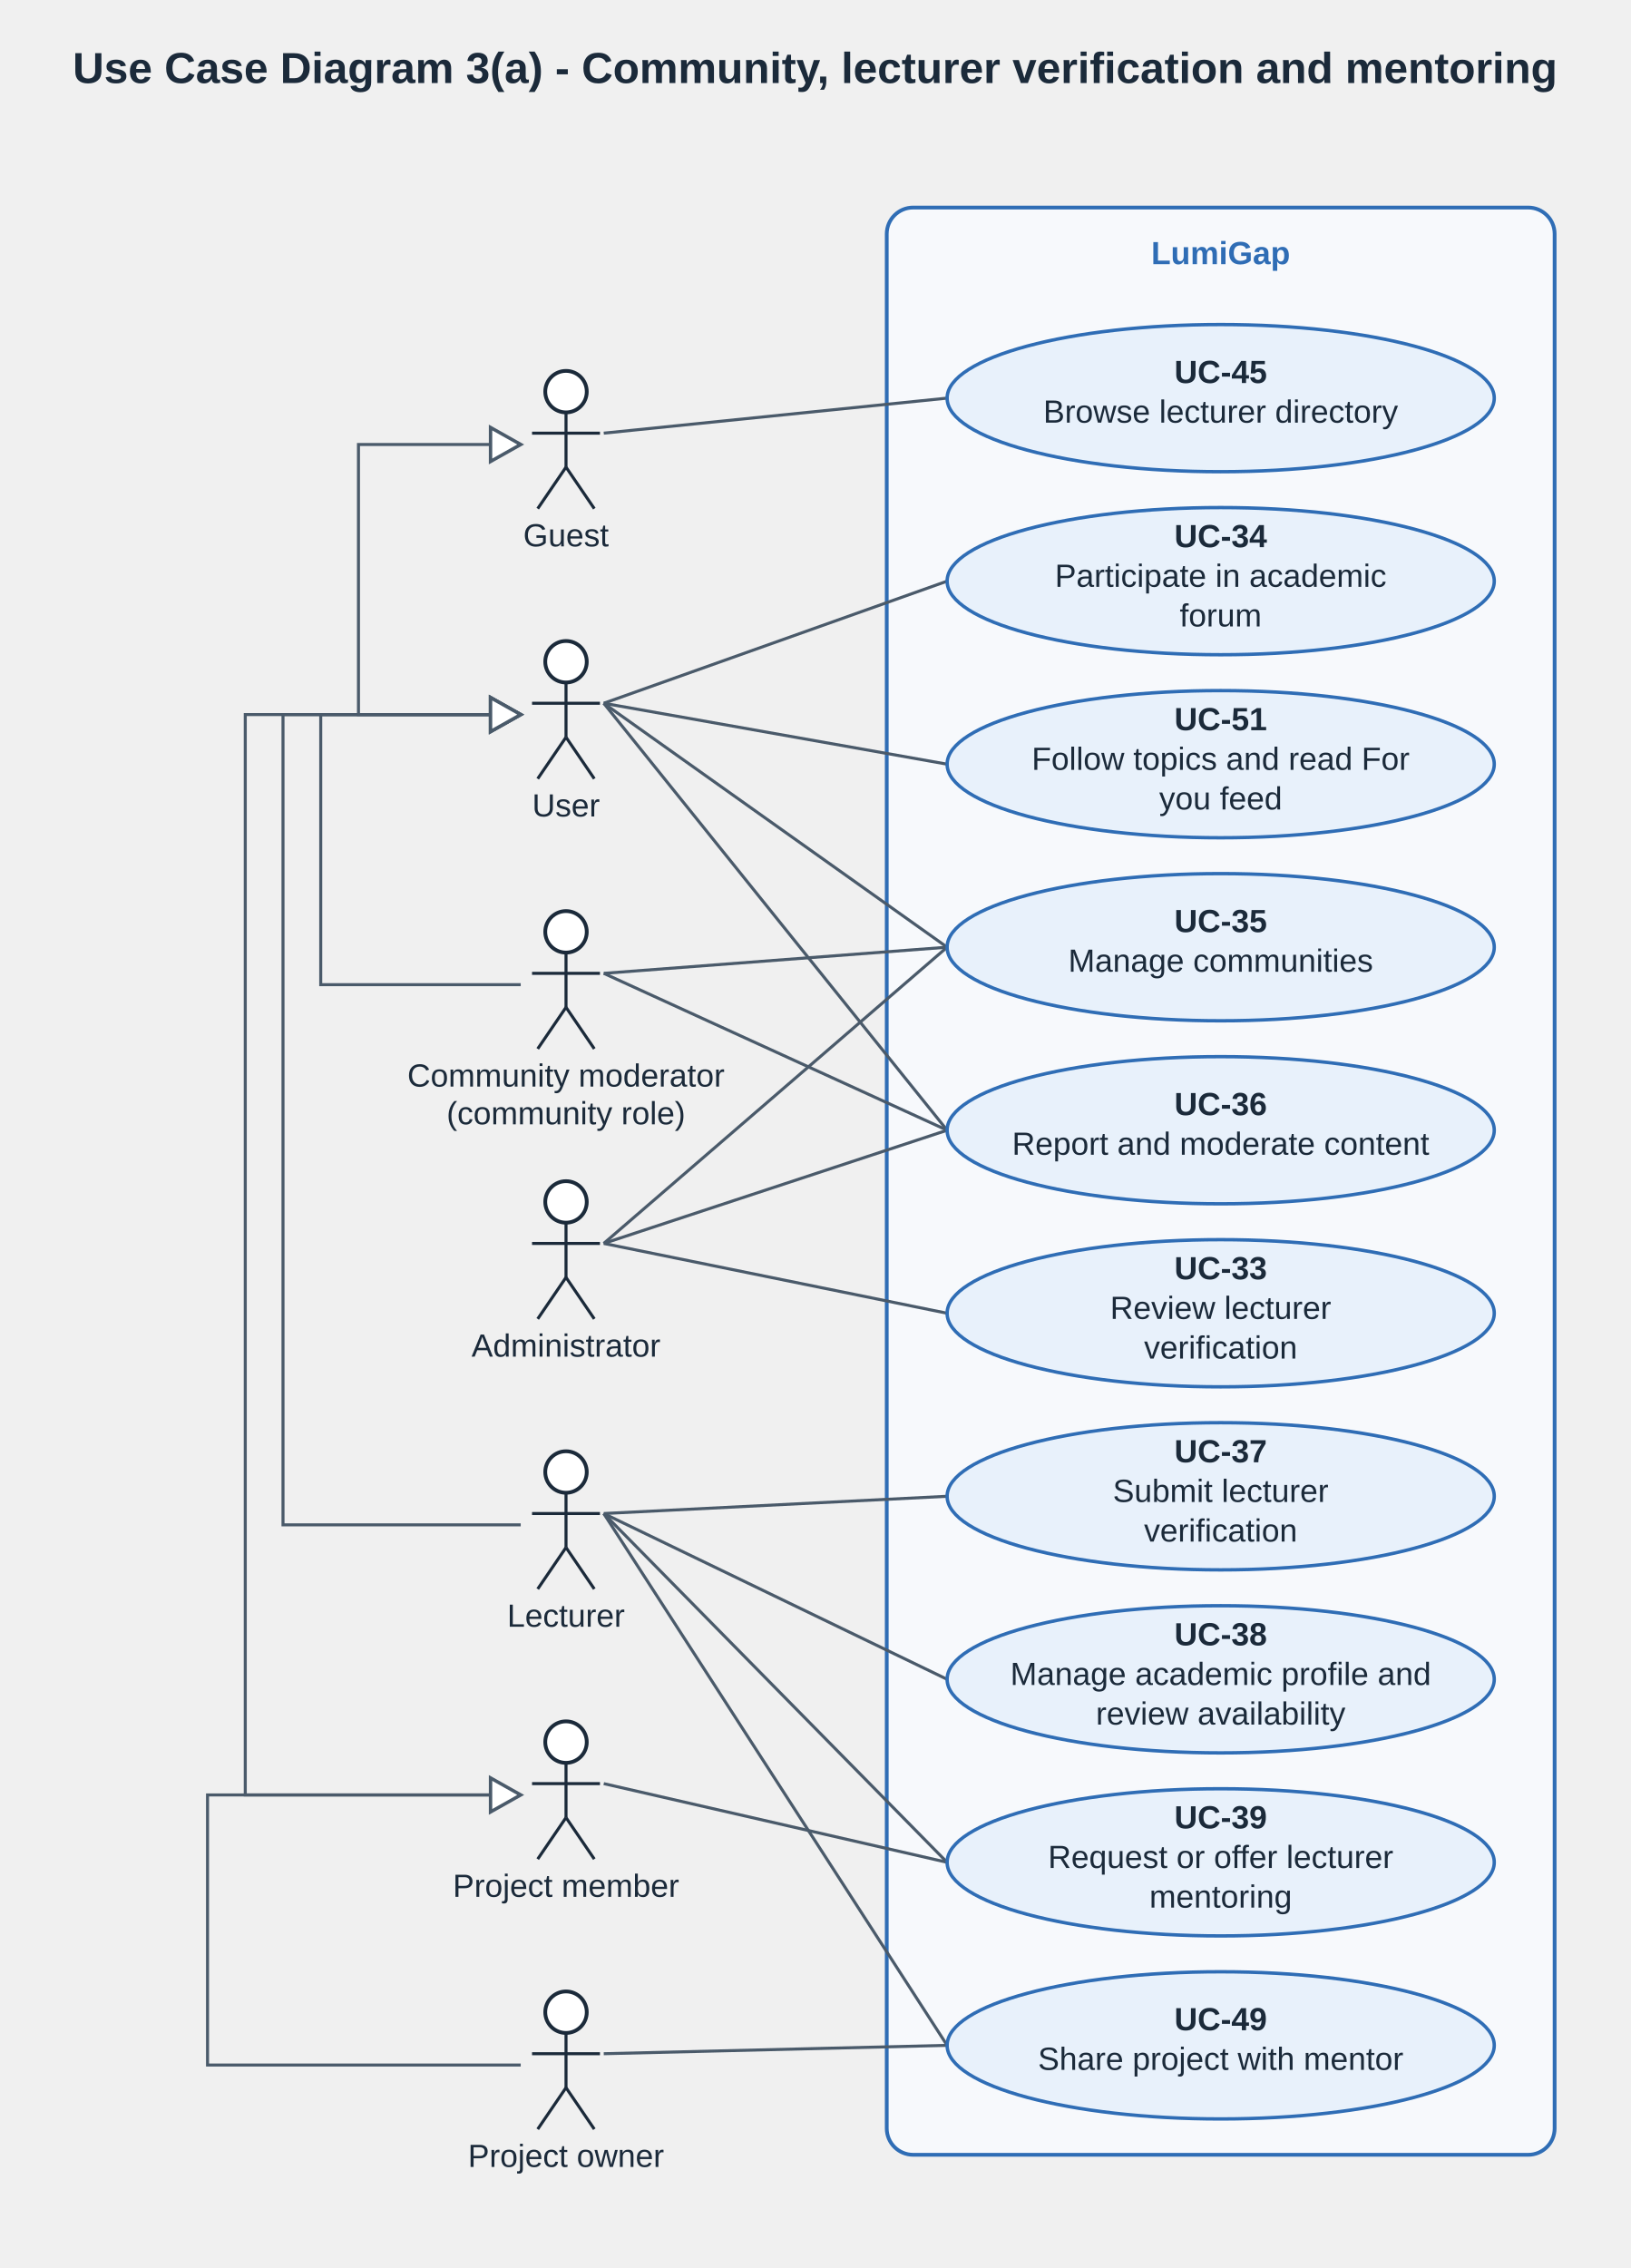
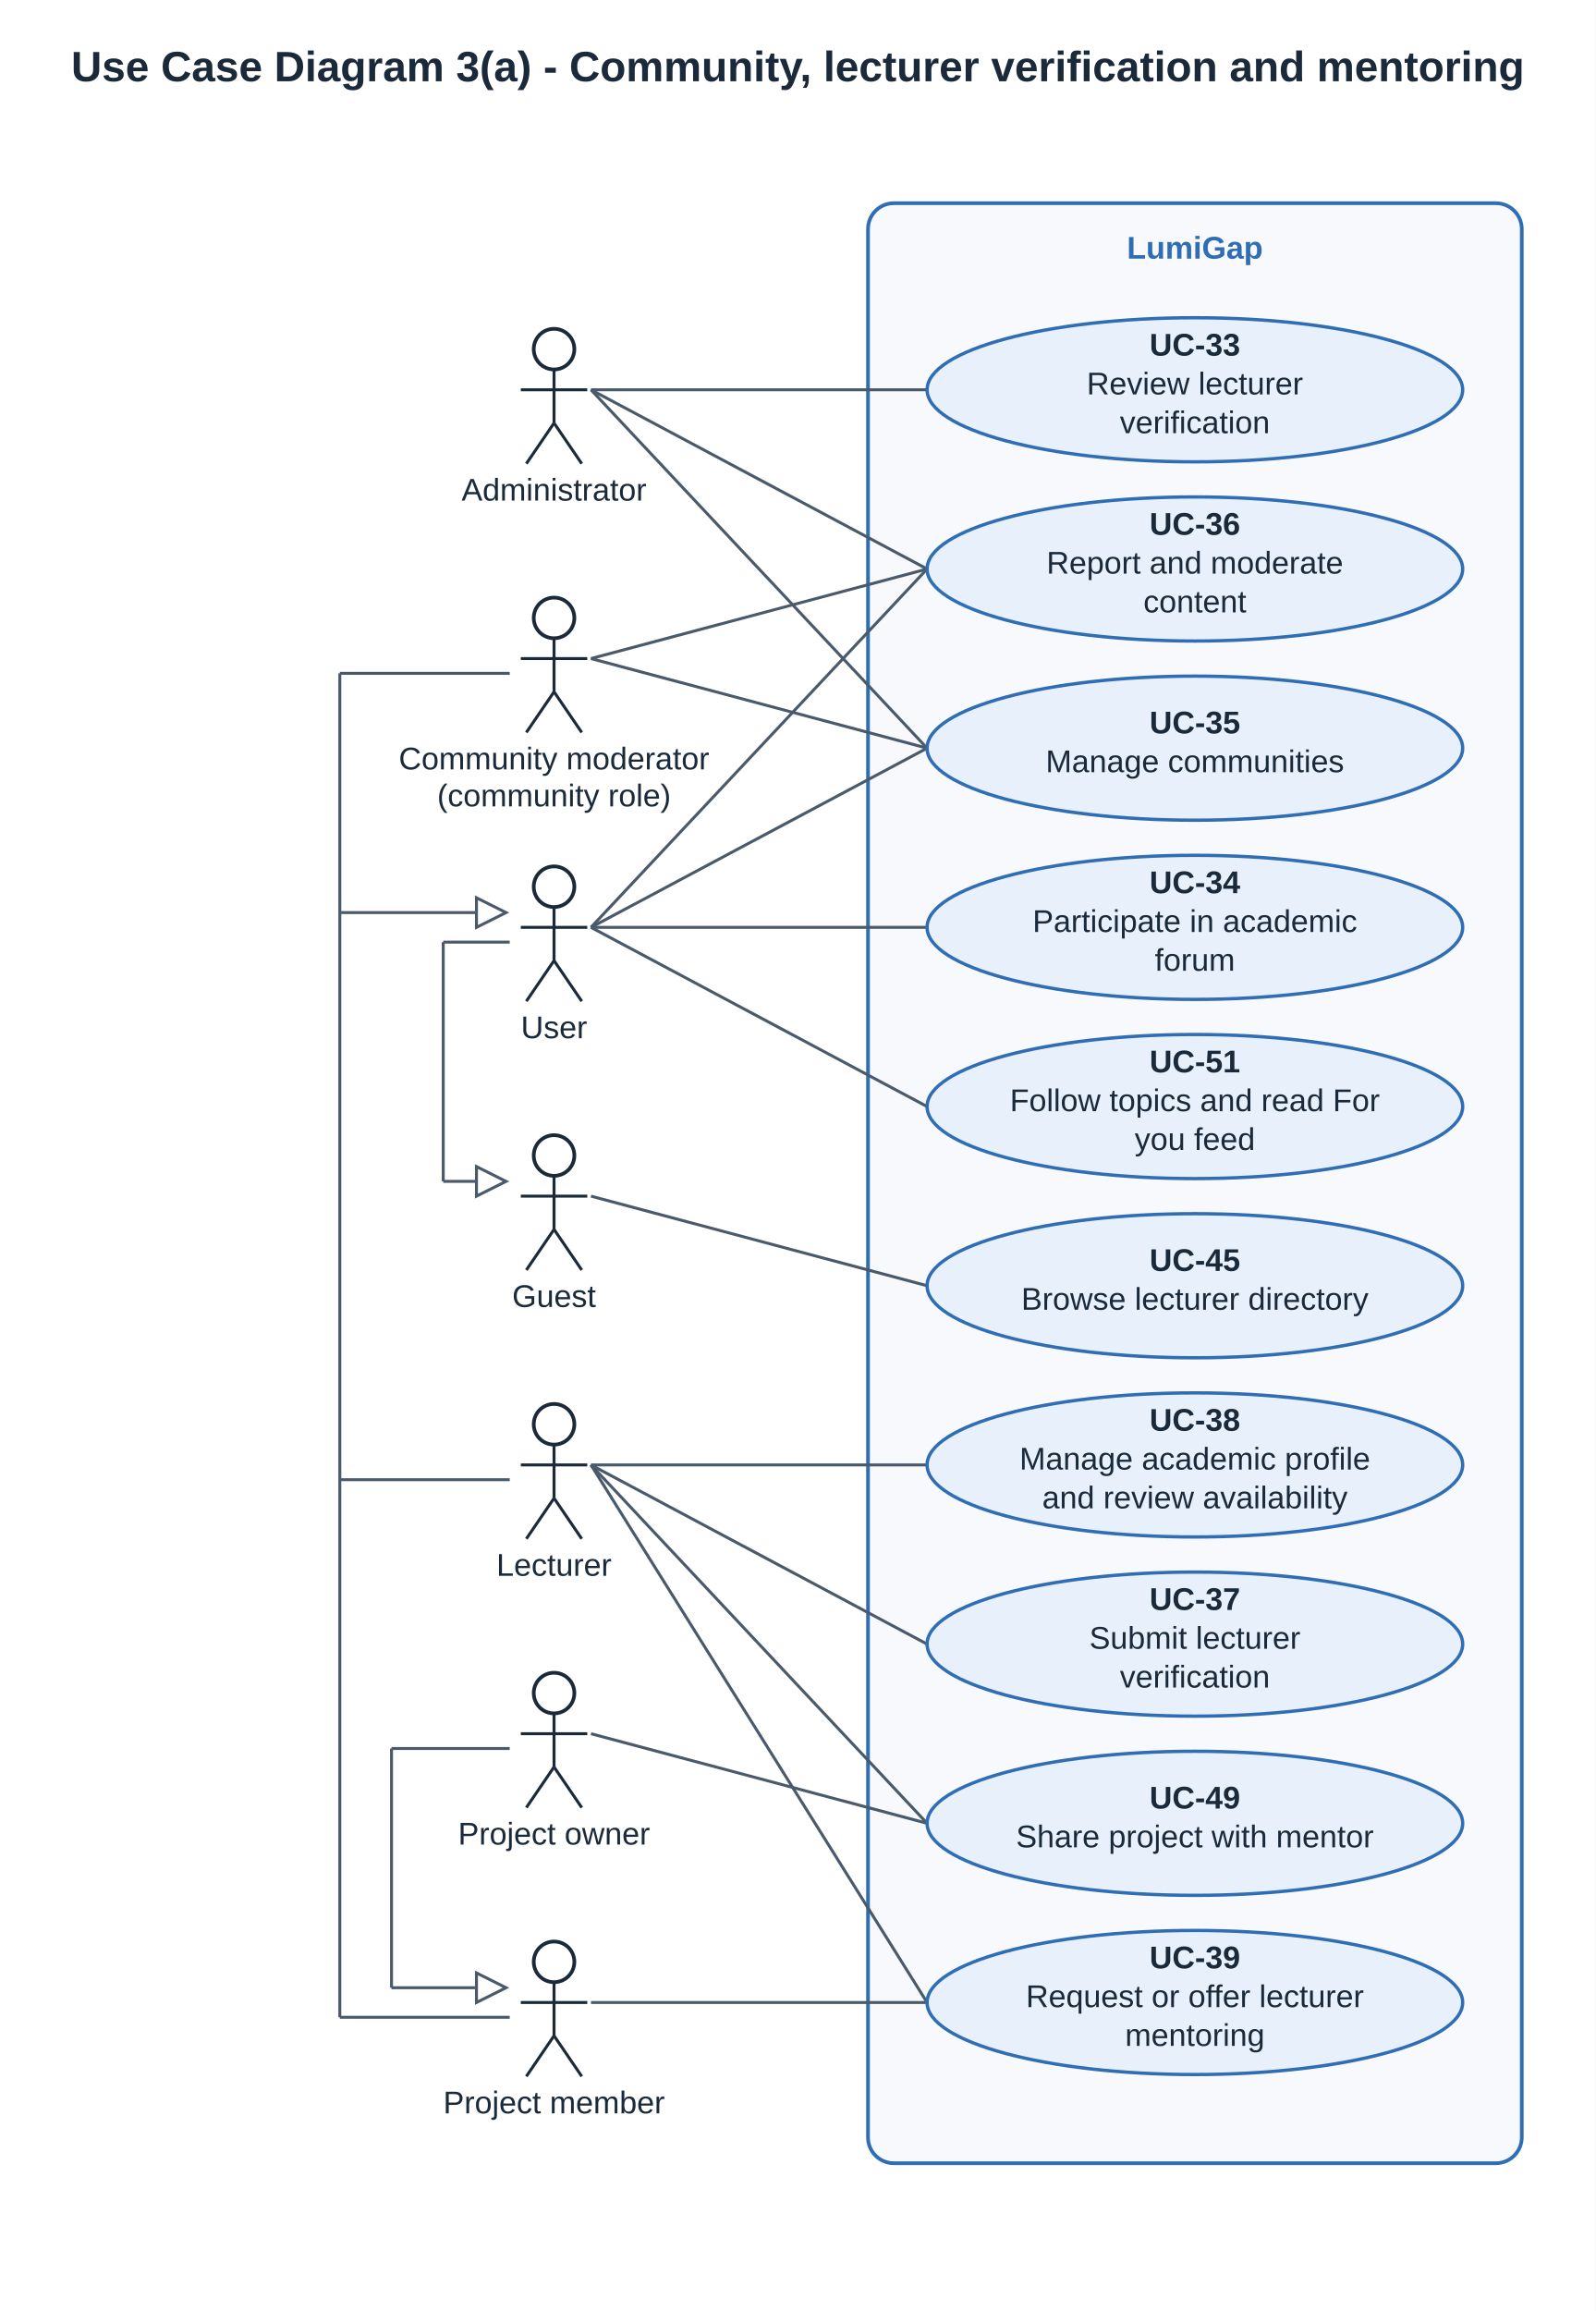
- <svg xmlns="http://www.w3.org/2000/svg" width="864" height="1202" font-family="Segoe UI, Arial, sans-serif" style="background:#fff">
-   <text x="432" y="44" text-anchor="middle" font-size="23" font-weight="700" fill="#1B2A3A">Use Case Diagram 3(a) - Community, lecturer verification and mentoring</text>
-   <rect x="470" y="110" width="354" height="1032" rx="14" fill="#F7F9FC" stroke="#2F6DB5" stroke-width="2" />
-   <text x="647" y="140" text-anchor="middle" font-size="17" font-weight="700" fill="#2F6DB5">LumiGap</text>
-   <line x1="320" y1="229.571" x2="502" y2="211" stroke="#4A5A6A" stroke-width="1.6" />
-   <line x1="320" y1="372.714" x2="502" y2="308" stroke="#4A5A6A" stroke-width="1.6" />
-   <line x1="320" y1="372.714" x2="502" y2="502" stroke="#4A5A6A" stroke-width="1.6" />
-   <line x1="320" y1="372.714" x2="502" y2="599" stroke="#4A5A6A" stroke-width="1.6" />
-   <line x1="320" y1="515.857" x2="502" y2="502" stroke="#4A5A6A" stroke-width="1.6" />
-   <line x1="320" y1="515.857" x2="502" y2="599" stroke="#4A5A6A" stroke-width="1.6" />
-   <line x1="320" y1="802.143" x2="502" y2="793" stroke="#4A5A6A" stroke-width="1.6" />
-   <line x1="320" y1="802.143" x2="502" y2="890" stroke="#4A5A6A" stroke-width="1.6" />
-   <line x1="320" y1="802.143" x2="502" y2="987" stroke="#4A5A6A" stroke-width="1.6" />
-   <line x1="320" y1="802.143" x2="502" y2="1084" stroke="#4A5A6A" stroke-width="1.6" />
-   <line x1="320" y1="945.286" x2="502" y2="987" stroke="#4A5A6A" stroke-width="1.6" />
-   <line x1="320" y1="1088.429" x2="502" y2="1084" stroke="#4A5A6A" stroke-width="1.6" />
-   <line x1="320" y1="372.714" x2="502" y2="405" stroke="#4A5A6A" stroke-width="1.6" />
-   <line x1="320" y1="659" x2="502" y2="502" stroke="#4A5A6A" stroke-width="1.6" />
-   <line x1="320" y1="659" x2="502" y2="599" stroke="#4A5A6A" stroke-width="1.6" />
-   <line x1="320" y1="659" x2="502" y2="696" stroke="#4A5A6A" stroke-width="1.6" />
-   <polyline points="276,378.714 190,378.714 190,235.571 260,235.571" fill="none" stroke="#4A5A6A" stroke-width="1.6" />
-   <polygon points="260,226.571 276,235.571 260,244.571" fill="#fff" stroke="#4A5A6A" stroke-width="1.8" />
-   <polyline points="276,521.857 170,521.857 170,378.714 260,378.714" fill="none" stroke="#4A5A6A" stroke-width="1.6" />
-   <polygon points="260,369.714 276,378.714 260,387.714" fill="#fff" stroke="#4A5A6A" stroke-width="1.8" />
-   <polyline points="276,808.143 150,808.143 150,378.714 260,378.714" fill="none" stroke="#4A5A6A" stroke-width="1.6" />
-   <polygon points="260,369.714 276,378.714 260,387.714" fill="#fff" stroke="#4A5A6A" stroke-width="1.8" />
-   <polyline points="276,951.286 130,951.286 130,378.714 260,378.714" fill="none" stroke="#4A5A6A" stroke-width="1.6" />
-   <polygon points="260,369.714 276,378.714 260,387.714" fill="#fff" stroke="#4A5A6A" stroke-width="1.8" />
-   <polyline points="276,1094.429 110,1094.429 110,951.286 260,951.286" fill="none" stroke="#4A5A6A" stroke-width="1.6" />
-   <polygon points="260,942.286 276,951.286 260,960.286" fill="#fff" stroke="#4A5A6A" stroke-width="1.8" />
-   <ellipse cx="647" cy="211" rx="145" ry="39" fill="#E8F1FB" stroke="#2F6DB5" stroke-width="1.8" />
-   <text x="647" y="203" text-anchor="middle" font-size="17" font-weight="700" fill="#1B2A3A">UC-45</text>
-   <text x="647" y="224" text-anchor="middle" font-size="17" fill="#1B2A3A">Browse lecturer directory</text>
-   <ellipse cx="647" cy="308" rx="145" ry="39" fill="#E8F1FB" stroke="#2F6DB5" stroke-width="1.8" />
-   <text x="647" y="290" text-anchor="middle" font-size="17" font-weight="700" fill="#1B2A3A">UC-34</text>
-   <text x="647" y="311" text-anchor="middle" font-size="17" fill="#1B2A3A">Participate in academic</text>
-   <text x="647" y="332" text-anchor="middle" font-size="17" fill="#1B2A3A">forum</text>
-   <ellipse cx="647" cy="405" rx="145" ry="39" fill="#E8F1FB" stroke="#2F6DB5" stroke-width="1.8" />
-   <text x="647" y="387" text-anchor="middle" font-size="17" font-weight="700" fill="#1B2A3A">UC-51</text>
-   <text x="647" y="408" text-anchor="middle" font-size="17" fill="#1B2A3A">Follow topics and read For</text>
-   <text x="647" y="429" text-anchor="middle" font-size="17" fill="#1B2A3A">you feed</text>
-   <ellipse cx="647" cy="502" rx="145" ry="39" fill="#E8F1FB" stroke="#2F6DB5" stroke-width="1.8" />
-   <text x="647" y="494" text-anchor="middle" font-size="17" font-weight="700" fill="#1B2A3A">UC-35</text>
-   <text x="647" y="515" text-anchor="middle" font-size="17" fill="#1B2A3A">Manage communities</text>
-   <ellipse cx="647" cy="599" rx="145" ry="39" fill="#E8F1FB" stroke="#2F6DB5" stroke-width="1.8" />
-   <text x="647" y="591" text-anchor="middle" font-size="17" font-weight="700" fill="#1B2A3A">UC-36</text>
-   <text x="647" y="612" text-anchor="middle" font-size="17" fill="#1B2A3A">Report and moderate content</text>
-   <ellipse cx="647" cy="696" rx="145" ry="39" fill="#E8F1FB" stroke="#2F6DB5" stroke-width="1.8" />
-   <text x="647" y="678" text-anchor="middle" font-size="17" font-weight="700" fill="#1B2A3A">UC-33</text>
-   <text x="647" y="699" text-anchor="middle" font-size="17" fill="#1B2A3A">Review lecturer</text>
-   <text x="647" y="720" text-anchor="middle" font-size="17" fill="#1B2A3A">verification</text>
-   <ellipse cx="647" cy="793" rx="145" ry="39" fill="#E8F1FB" stroke="#2F6DB5" stroke-width="1.8" />
-   <text x="647" y="775" text-anchor="middle" font-size="17" font-weight="700" fill="#1B2A3A">UC-37</text>
-   <text x="647" y="796" text-anchor="middle" font-size="17" fill="#1B2A3A">Submit lecturer</text>
-   <text x="647" y="817" text-anchor="middle" font-size="17" fill="#1B2A3A">verification</text>
-   <ellipse cx="647" cy="890" rx="145" ry="39" fill="#E8F1FB" stroke="#2F6DB5" stroke-width="1.8" />
-   <text x="647" y="872" text-anchor="middle" font-size="17" font-weight="700" fill="#1B2A3A">UC-38</text>
-   <text x="647" y="893" text-anchor="middle" font-size="17" fill="#1B2A3A">Manage academic profile and</text>
-   <text x="647" y="914" text-anchor="middle" font-size="17" fill="#1B2A3A">review availability</text>
-   <ellipse cx="647" cy="987" rx="145" ry="39" fill="#E8F1FB" stroke="#2F6DB5" stroke-width="1.8" />
-   <text x="647" y="969" text-anchor="middle" font-size="17" font-weight="700" fill="#1B2A3A">UC-39</text>
-   <text x="647" y="990" text-anchor="middle" font-size="17" fill="#1B2A3A">Request or offer lecturer</text>
-   <text x="647" y="1011" text-anchor="middle" font-size="17" fill="#1B2A3A">mentoring</text>
-   <ellipse cx="647" cy="1084" rx="145" ry="39" fill="#E8F1FB" stroke="#2F6DB5" stroke-width="1.8" />
-   <text x="647" y="1076" text-anchor="middle" font-size="17" font-weight="700" fill="#1B2A3A">UC-49</text>
-   <text x="647" y="1097" text-anchor="middle" font-size="17" fill="#1B2A3A">Share project with mentor</text>
-   <circle cx="300" cy="207.571" r="11" fill="#fff" stroke="#1B2A3A" stroke-width="2" />
-   <line x1="300" y1="218.571" x2="300" y2="247.571" stroke="#1B2A3A" stroke-width="1.6" />
-   <line x1="282" y1="229.571" x2="318" y2="229.571" stroke="#1B2A3A" stroke-width="1.6" />
-   <line x1="300" y1="247.571" x2="285" y2="269.571" stroke="#1B2A3A" stroke-width="1.6" />
-   <line x1="300" y1="247.571" x2="315" y2="269.571" stroke="#1B2A3A" stroke-width="1.6" />
-   <text x="300" y="289.571" text-anchor="middle" font-size="17" fill="#1B2A3A">Guest</text>
-   <circle cx="300" cy="350.714" r="11" fill="#fff" stroke="#1B2A3A" stroke-width="2" />
-   <line x1="300" y1="361.714" x2="300" y2="390.714" stroke="#1B2A3A" stroke-width="1.6" />
-   <line x1="282" y1="372.714" x2="318" y2="372.714" stroke="#1B2A3A" stroke-width="1.6" />
-   <line x1="300" y1="390.714" x2="285" y2="412.714" stroke="#1B2A3A" stroke-width="1.6" />
-   <line x1="300" y1="390.714" x2="315" y2="412.714" stroke="#1B2A3A" stroke-width="1.6" />
-   <text x="300" y="432.714" text-anchor="middle" font-size="17" fill="#1B2A3A">User</text>
-   <circle cx="300" cy="493.857" r="11" fill="#fff" stroke="#1B2A3A" stroke-width="2" />
-   <line x1="300" y1="504.857" x2="300" y2="533.857" stroke="#1B2A3A" stroke-width="1.6" />
-   <line x1="282" y1="515.857" x2="318" y2="515.857" stroke="#1B2A3A" stroke-width="1.6" />
-   <line x1="300" y1="533.857" x2="285" y2="555.857" stroke="#1B2A3A" stroke-width="1.6" />
-   <line x1="300" y1="533.857" x2="315" y2="555.857" stroke="#1B2A3A" stroke-width="1.6" />
-   <text x="300" y="575.857" text-anchor="middle" font-size="17" fill="#1B2A3A">Community moderator</text>
-   <text x="300" y="595.857" text-anchor="middle" font-size="17" fill="#1B2A3A">(community role)</text>
-   <circle cx="300" cy="637" r="11" fill="#fff" stroke="#1B2A3A" stroke-width="2" />
-   <line x1="300" y1="648" x2="300" y2="677" stroke="#1B2A3A" stroke-width="1.6" />
-   <line x1="282" y1="659" x2="318" y2="659" stroke="#1B2A3A" stroke-width="1.6" />
-   <line x1="300" y1="677" x2="285" y2="699" stroke="#1B2A3A" stroke-width="1.6" />
-   <line x1="300" y1="677" x2="315" y2="699" stroke="#1B2A3A" stroke-width="1.6" />
-   <text x="300" y="719" text-anchor="middle" font-size="17" fill="#1B2A3A">Administrator</text>
-   <circle cx="300" cy="780.143" r="11" fill="#fff" stroke="#1B2A3A" stroke-width="2" />
-   <line x1="300" y1="791.143" x2="300" y2="820.143" stroke="#1B2A3A" stroke-width="1.6" />
-   <line x1="282" y1="802.143" x2="318" y2="802.143" stroke="#1B2A3A" stroke-width="1.6" />
-   <line x1="300" y1="820.143" x2="285" y2="842.143" stroke="#1B2A3A" stroke-width="1.6" />
-   <line x1="300" y1="820.143" x2="315" y2="842.143" stroke="#1B2A3A" stroke-width="1.6" />
-   <text x="300" y="862.143" text-anchor="middle" font-size="17" fill="#1B2A3A">Lecturer</text>
-   <circle cx="300" cy="923.286" r="11" fill="#fff" stroke="#1B2A3A" stroke-width="2" />
-   <line x1="300" y1="934.286" x2="300" y2="963.286" stroke="#1B2A3A" stroke-width="1.6" />
-   <line x1="282" y1="945.286" x2="318" y2="945.286" stroke="#1B2A3A" stroke-width="1.6" />
-   <line x1="300" y1="963.286" x2="285" y2="985.286" stroke="#1B2A3A" stroke-width="1.6" />
-   <line x1="300" y1="963.286" x2="315" y2="985.286" stroke="#1B2A3A" stroke-width="1.6" />
-   <text x="300" y="1005.286" text-anchor="middle" font-size="17" fill="#1B2A3A">Project member</text>
-   <circle cx="300" cy="1066.429" r="11" fill="#fff" stroke="#1B2A3A" stroke-width="2" />
-   <line x1="300" y1="1077.429" x2="300" y2="1106.429" stroke="#1B2A3A" stroke-width="1.6" />
-   <line x1="282" y1="1088.429" x2="318" y2="1088.429" stroke="#1B2A3A" stroke-width="1.6" />
-   <line x1="300" y1="1106.429" x2="285" y2="1128.429" stroke="#1B2A3A" stroke-width="1.6" />
-   <line x1="300" y1="1106.429" x2="315" y2="1128.429" stroke="#1B2A3A" stroke-width="1.6" />
-   <text x="300" y="1148.429" text-anchor="middle" font-size="17" fill="#1B2A3A">Project owner</text>
+ <svg xmlns="http://www.w3.org/2000/svg" width="864" height="1251" viewBox="0 0 864 1251" font-family="Segoe UI, Arial, sans-serif" style="background:#fff">
+   <rect width="864" height="1251" fill="#fff" />
+   <defs>
+     <marker id="tri" viewBox="0 0 12 12" refX="11" refY="6" markerWidth="14" markerHeight="14" orient="auto">
+       <path d="M0,0 L12,6 L0,12 z" fill="#fff" stroke="#4A5A6A" stroke-width="1.2" />
+     </marker>
+   </defs>
+   <text x="432.0" y="44" text-anchor="middle" font-size="23" font-weight="700" fill="#1B2A3A">Use Case Diagram 3(a) - Community, lecturer verification and mentoring</text>
+   <g transform="translate(0,0)">
+     <rect x="470" y="110" width="354" height="1061" rx="14" fill="#F7F9FC" stroke="#2F6DB5" stroke-width="2" />
+     <text x="647.0" y="140" text-anchor="middle" font-size="17" font-weight="700" fill="#2F6DB5">LumiGap</text>
+     <line x1="320.0" y1="647.5" x2="502.0" y2="696.0" stroke="#4A5A6A" stroke-width="1.6" />
+     <line x1="320.0" y1="502.0" x2="502.0" y2="502.0" stroke="#4A5A6A" stroke-width="1.6" />
+     <line x1="320.0" y1="502.0" x2="502.0" y2="405.0" stroke="#4A5A6A" stroke-width="1.6" />
+     <line x1="320.0" y1="502.0" x2="502.0" y2="308.0" stroke="#4A5A6A" stroke-width="1.6" />
+     <line x1="320.0" y1="356.5" x2="502.0" y2="405.0" stroke="#4A5A6A" stroke-width="1.6" />
+     <line x1="320.0" y1="356.5" x2="502.0" y2="308.0" stroke="#4A5A6A" stroke-width="1.6" />
+     <line x1="320.0" y1="793.0" x2="502.0" y2="890.0" stroke="#4A5A6A" stroke-width="1.6" />
+     <line x1="320.0" y1="793.0" x2="502.0" y2="793.0" stroke="#4A5A6A" stroke-width="1.6" />
+     <line x1="320.0" y1="793.0" x2="502.0" y2="1084.0" stroke="#4A5A6A" stroke-width="1.6" />
+     <line x1="320.0" y1="793.0" x2="502.0" y2="987.0" stroke="#4A5A6A" stroke-width="1.6" />
+     <line x1="320.0" y1="1084.0" x2="502.0" y2="1084.0" stroke="#4A5A6A" stroke-width="1.6" />
+     <line x1="320.0" y1="938.5" x2="502.0" y2="987.0" stroke="#4A5A6A" stroke-width="1.6" />
+     <line x1="320.0" y1="502.0" x2="502.0" y2="599.0" stroke="#4A5A6A" stroke-width="1.6" />
+     <line x1="320.0" y1="211.0" x2="502.0" y2="405.0" stroke="#4A5A6A" stroke-width="1.6" />
+     <line x1="320.0" y1="211.0" x2="502.0" y2="308.0" stroke="#4A5A6A" stroke-width="1.6" />
+     <line x1="320.0" y1="211.0" x2="502.0" y2="211.0" stroke="#4A5A6A" stroke-width="1.6" />
+     <line x1="240" y1="510.0" x2="240" y2="639.5" stroke="#4A5A6A" stroke-width="1.6" />
+     <line x1="240" y1="639.5" x2="274" y2="639.5" stroke="#4A5A6A" stroke-width="1.6" />
+     <line x1="276" y1="510.0" x2="240" y2="510.0" stroke="#4A5A6A" stroke-width="1.6" />
+     <polygon points="274,639.5 258,631.5 258,647.5" fill="#fff" stroke="#4A5A6A" stroke-width="1.6" />
+     <line x1="212" y1="946.5" x2="212" y2="1076.0" stroke="#4A5A6A" stroke-width="1.6" />
+     <line x1="212" y1="1076.0" x2="274" y2="1076.0" stroke="#4A5A6A" stroke-width="1.6" />
+     <line x1="276" y1="946.5" x2="212" y2="946.5" stroke="#4A5A6A" stroke-width="1.6" />
+     <polygon points="274,1076.0 258,1068.0 258,1084.0" fill="#fff" stroke="#4A5A6A" stroke-width="1.6" />
+     <line x1="184" y1="364.5" x2="184" y2="1092.0" stroke="#4A5A6A" stroke-width="1.6" />
+     <line x1="184" y1="494.0" x2="274" y2="494.0" stroke="#4A5A6A" stroke-width="1.6" />
+     <line x1="276" y1="364.5" x2="184" y2="364.5" stroke="#4A5A6A" stroke-width="1.6" />
+     <line x1="276" y1="801.0" x2="184" y2="801.0" stroke="#4A5A6A" stroke-width="1.6" />
+     <line x1="276" y1="1092.0" x2="184" y2="1092.0" stroke="#4A5A6A" stroke-width="1.6" />
+     <polygon points="274,494.0 258,486.0 258,502.0" fill="#fff" stroke="#4A5A6A" stroke-width="1.6" />
+     <ellipse cx="647" cy="211" rx="145" ry="39" fill="#E8F1FB" stroke="#2F6DB5" stroke-width="1.8" />
+     <text x="647" y="192.5" text-anchor="middle" font-size="17" font-weight="700" fill="#1B2A3A">UC-33</text>
+     <text x="647" y="213.5" text-anchor="middle" font-size="17" fill="#1B2A3A">Review lecturer</text>
+     <text x="647" y="234.5" text-anchor="middle" font-size="17" fill="#1B2A3A">verification</text>
+     <ellipse cx="647" cy="308" rx="145" ry="39" fill="#E8F1FB" stroke="#2F6DB5" stroke-width="1.8" />
+     <text x="647" y="289.5" text-anchor="middle" font-size="17" font-weight="700" fill="#1B2A3A">UC-36</text>
+     <text x="647" y="310.5" text-anchor="middle" font-size="17" fill="#1B2A3A">Report and moderate</text>
+     <text x="647" y="331.5" text-anchor="middle" font-size="17" fill="#1B2A3A">content</text>
+     <ellipse cx="647" cy="405" rx="145" ry="39" fill="#E8F1FB" stroke="#2F6DB5" stroke-width="1.8" />
+     <text x="647" y="397.0" text-anchor="middle" font-size="17" font-weight="700" fill="#1B2A3A">UC-35</text>
+     <text x="647" y="418.0" text-anchor="middle" font-size="17" fill="#1B2A3A">Manage communities</text>
+     <ellipse cx="647" cy="502" rx="145" ry="39" fill="#E8F1FB" stroke="#2F6DB5" stroke-width="1.8" />
+     <text x="647" y="483.5" text-anchor="middle" font-size="17" font-weight="700" fill="#1B2A3A">UC-34</text>
+     <text x="647" y="504.5" text-anchor="middle" font-size="17" fill="#1B2A3A">Participate in academic</text>
+     <text x="647" y="525.5" text-anchor="middle" font-size="17" fill="#1B2A3A">forum</text>
+     <ellipse cx="647" cy="599" rx="145" ry="39" fill="#E8F1FB" stroke="#2F6DB5" stroke-width="1.8" />
+     <text x="647" y="580.5" text-anchor="middle" font-size="17" font-weight="700" fill="#1B2A3A">UC-51</text>
+     <text x="647" y="601.5" text-anchor="middle" font-size="17" fill="#1B2A3A">Follow topics and read For</text>
+     <text x="647" y="622.5" text-anchor="middle" font-size="17" fill="#1B2A3A">you feed</text>
+     <ellipse cx="647" cy="696" rx="145" ry="39" fill="#E8F1FB" stroke="#2F6DB5" stroke-width="1.8" />
+     <text x="647" y="688.0" text-anchor="middle" font-size="17" font-weight="700" fill="#1B2A3A">UC-45</text>
+     <text x="647" y="709.0" text-anchor="middle" font-size="17" fill="#1B2A3A">Browse lecturer directory</text>
+     <ellipse cx="647" cy="793" rx="145" ry="39" fill="#E8F1FB" stroke="#2F6DB5" stroke-width="1.8" />
+     <text x="647" y="774.5" text-anchor="middle" font-size="17" font-weight="700" fill="#1B2A3A">UC-38</text>
+     <text x="647" y="795.5" text-anchor="middle" font-size="17" fill="#1B2A3A">Manage academic profile</text>
+     <text x="647" y="816.5" text-anchor="middle" font-size="17" fill="#1B2A3A">and review availability</text>
+     <ellipse cx="647" cy="890" rx="145" ry="39" fill="#E8F1FB" stroke="#2F6DB5" stroke-width="1.8" />
+     <text x="647" y="871.5" text-anchor="middle" font-size="17" font-weight="700" fill="#1B2A3A">UC-37</text>
+     <text x="647" y="892.5" text-anchor="middle" font-size="17" fill="#1B2A3A">Submit lecturer</text>
+     <text x="647" y="913.5" text-anchor="middle" font-size="17" fill="#1B2A3A">verification</text>
+     <ellipse cx="647" cy="987" rx="145" ry="39" fill="#E8F1FB" stroke="#2F6DB5" stroke-width="1.8" />
+     <text x="647" y="979.0" text-anchor="middle" font-size="17" font-weight="700" fill="#1B2A3A">UC-49</text>
+     <text x="647" y="1000.0" text-anchor="middle" font-size="17" fill="#1B2A3A">Share project with mentor</text>
+     <ellipse cx="647" cy="1084" rx="145" ry="39" fill="#E8F1FB" stroke="#2F6DB5" stroke-width="1.8" />
+     <text x="647" y="1065.5" text-anchor="middle" font-size="17" font-weight="700" fill="#1B2A3A">UC-39</text>
+     <text x="647" y="1086.5" text-anchor="middle" font-size="17" fill="#1B2A3A">Request or offer lecturer</text>
+     <text x="647" y="1107.5" text-anchor="middle" font-size="17" fill="#1B2A3A">mentoring</text>
+     <circle cx="300" cy="189.0" r="11" fill="#fff" stroke="#1B2A3A" stroke-width="2" />
+     <line x1="300" y1="200.0" x2="300" y2="229.0" stroke="#1B2A3A" stroke-width="1.6" />
+     <line x1="282" y1="211.0" x2="318" y2="211.0" stroke="#1B2A3A" stroke-width="1.6" />
+     <line x1="300" y1="229.0" x2="285" y2="251.0" stroke="#1B2A3A" stroke-width="1.6" />
+     <line x1="300" y1="229.0" x2="315" y2="251.0" stroke="#1B2A3A" stroke-width="1.6" />
+     <text x="300" y="271.0" text-anchor="middle" font-size="17" fill="#1B2A3A">Administrator</text>
+     <circle cx="300" cy="334.5" r="11" fill="#fff" stroke="#1B2A3A" stroke-width="2" />
+     <line x1="300" y1="345.5" x2="300" y2="374.5" stroke="#1B2A3A" stroke-width="1.6" />
+     <line x1="282" y1="356.5" x2="318" y2="356.5" stroke="#1B2A3A" stroke-width="1.6" />
+     <line x1="300" y1="374.5" x2="285" y2="396.5" stroke="#1B2A3A" stroke-width="1.6" />
+     <line x1="300" y1="374.5" x2="315" y2="396.5" stroke="#1B2A3A" stroke-width="1.6" />
+     <text x="300" y="416.5" text-anchor="middle" font-size="17" fill="#1B2A3A">Community moderator</text>
+     <text x="300" y="436.5" text-anchor="middle" font-size="17" fill="#1B2A3A">(community role)</text>
+     <circle cx="300" cy="480.0" r="11" fill="#fff" stroke="#1B2A3A" stroke-width="2" />
+     <line x1="300" y1="491.0" x2="300" y2="520.0" stroke="#1B2A3A" stroke-width="1.6" />
+     <line x1="282" y1="502.0" x2="318" y2="502.0" stroke="#1B2A3A" stroke-width="1.6" />
+     <line x1="300" y1="520.0" x2="285" y2="542.0" stroke="#1B2A3A" stroke-width="1.6" />
+     <line x1="300" y1="520.0" x2="315" y2="542.0" stroke="#1B2A3A" stroke-width="1.6" />
+     <text x="300" y="562.0" text-anchor="middle" font-size="17" fill="#1B2A3A">User</text>
+     <circle cx="300" cy="625.5" r="11" fill="#fff" stroke="#1B2A3A" stroke-width="2" />
+     <line x1="300" y1="636.5" x2="300" y2="665.5" stroke="#1B2A3A" stroke-width="1.6" />
+     <line x1="282" y1="647.5" x2="318" y2="647.5" stroke="#1B2A3A" stroke-width="1.6" />
+     <line x1="300" y1="665.5" x2="285" y2="687.5" stroke="#1B2A3A" stroke-width="1.6" />
+     <line x1="300" y1="665.5" x2="315" y2="687.5" stroke="#1B2A3A" stroke-width="1.6" />
+     <text x="300" y="707.5" text-anchor="middle" font-size="17" fill="#1B2A3A">Guest</text>
+     <circle cx="300" cy="771.0" r="11" fill="#fff" stroke="#1B2A3A" stroke-width="2" />
+     <line x1="300" y1="782.0" x2="300" y2="811.0" stroke="#1B2A3A" stroke-width="1.6" />
+     <line x1="282" y1="793.0" x2="318" y2="793.0" stroke="#1B2A3A" stroke-width="1.6" />
+     <line x1="300" y1="811.0" x2="285" y2="833.0" stroke="#1B2A3A" stroke-width="1.6" />
+     <line x1="300" y1="811.0" x2="315" y2="833.0" stroke="#1B2A3A" stroke-width="1.6" />
+     <text x="300" y="853.0" text-anchor="middle" font-size="17" fill="#1B2A3A">Lecturer</text>
+     <circle cx="300" cy="916.5" r="11" fill="#fff" stroke="#1B2A3A" stroke-width="2" />
+     <line x1="300" y1="927.5" x2="300" y2="956.5" stroke="#1B2A3A" stroke-width="1.6" />
+     <line x1="282" y1="938.5" x2="318" y2="938.5" stroke="#1B2A3A" stroke-width="1.6" />
+     <line x1="300" y1="956.5" x2="285" y2="978.5" stroke="#1B2A3A" stroke-width="1.6" />
+     <line x1="300" y1="956.5" x2="315" y2="978.5" stroke="#1B2A3A" stroke-width="1.6" />
+     <text x="300" y="998.5" text-anchor="middle" font-size="17" fill="#1B2A3A">Project owner</text>
+     <circle cx="300" cy="1062.0" r="11" fill="#fff" stroke="#1B2A3A" stroke-width="2" />
+     <line x1="300" y1="1073.0" x2="300" y2="1102.0" stroke="#1B2A3A" stroke-width="1.6" />
+     <line x1="282" y1="1084.0" x2="318" y2="1084.0" stroke="#1B2A3A" stroke-width="1.6" />
+     <line x1="300" y1="1102.0" x2="285" y2="1124.0" stroke="#1B2A3A" stroke-width="1.6" />
+     <line x1="300" y1="1102.0" x2="315" y2="1124.0" stroke="#1B2A3A" stroke-width="1.6" />
+     <text x="300" y="1144.0" text-anchor="middle" font-size="17" fill="#1B2A3A">Project member</text>
+   </g>
</svg>
